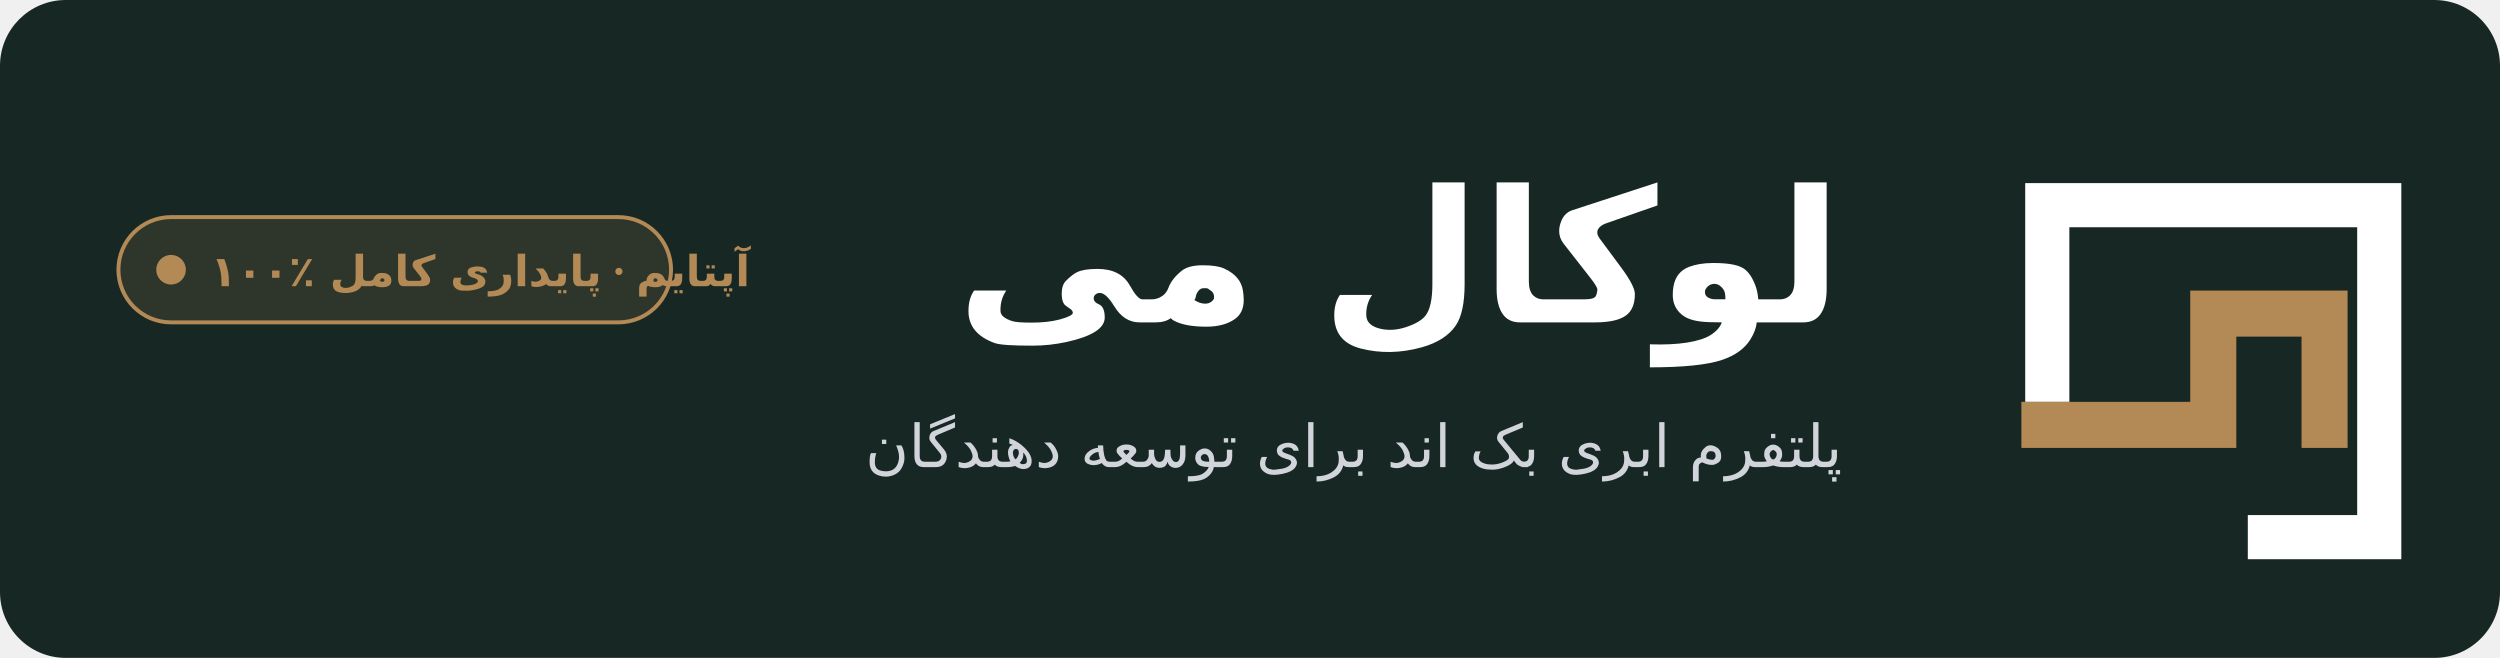
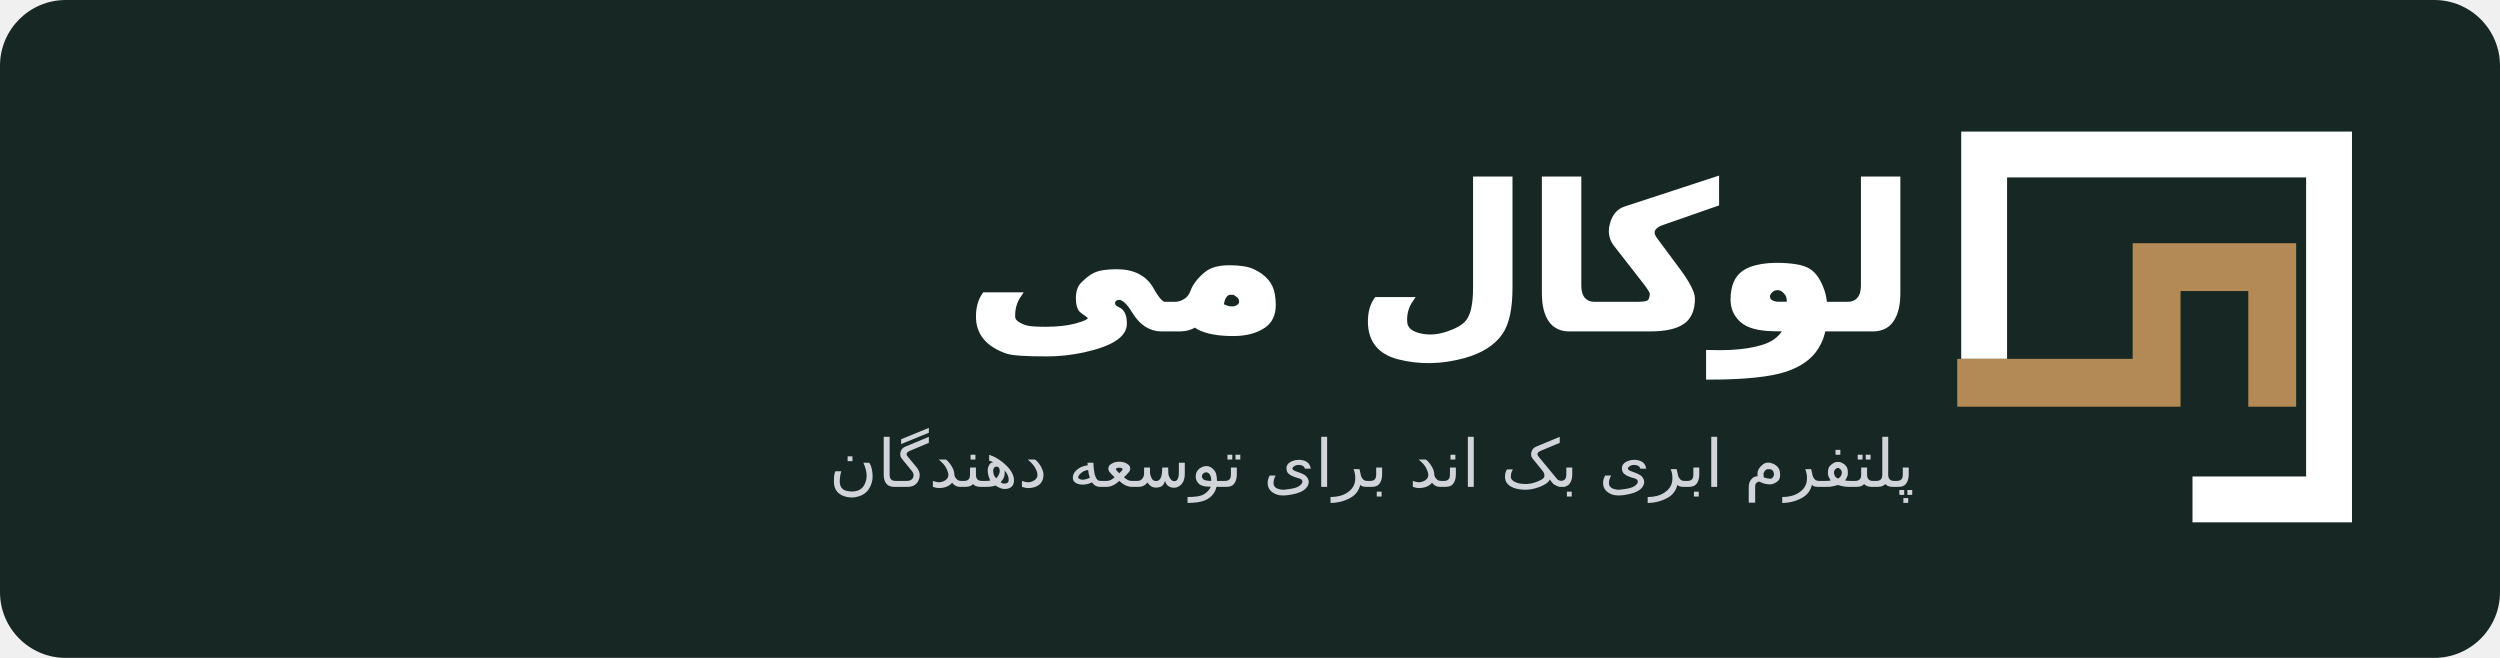
<svg xmlns="http://www.w3.org/2000/svg" viewBox="0 0 760 200" width="100%" height="100%" dir="rtl">
  <defs>
    <style>
      .brand-title {
        font-family: 'Vazirmatn', -apple-system, BlinkMacSystemFont, 'Segoe UI', Roboto, sans-serif;
-         font-size: 56px;
+         font-size: 60px;
        font-weight: 900;
        fill: #ffffff;
+         stroke: #ffffff;
+         stroke-width: 1.5px;
        text-anchor: end;
      }
      .brand-sub {
        font-family: 'Vazirmatn', -apple-system, BlinkMacSystemFont, 'Segoe UI', Roboto, sans-serif;
-         font-size: 18px;
+         font-size: 20px;
        font-weight: 500;
        fill: #d1d5db;
        text-anchor: end;
      }
-       .badge-text {
-         font-family: 'Vazirmatn', -apple-system, sans-serif;
-         font-size: 13px;
-         font-weight: 700;
-         fill: #b38a55;
-       }
    </style>
  </defs>
  <rect width="760" height="200" fill="#172824" rx="20" />
-   <g transform="translate(590, 30)">
-     <rect width="140" height="140" rx="24" fill="#172824" />
-     <g transform="scale(1.16667)">
-       <polygon points="22,79 22,22 120,22 120,120 80,120 80,108.5 108.5,108.5 108.5,33.5 33.5,33.5 33.5,79" fill="#ffffff" />
-       <polygon points="21,79 65,79 65,50 106,50 106,91 94,91 94,62 77,62 77,91 21,91" fill="#b38a55" />
-     </g>
+   <g>
+     <polygon points="596.21,109.09 596.21,40.0 715.0,40.0 715.0,158.79 666.52,158.79 666.52,144.85 701.06,144.85 701.06,53.94 610.15,53.94 610.15,109.09" fill="#ffffff" />
+     <polygon points="595.0,109.09 648.33,109.09 648.33,73.94 698.03,73.94 698.03,123.64 683.48,123.64 683.48,88.48 662.88,88.48 662.88,123.64 595.0,123.64" fill="#b38a55" />
  </g>
  <g>
-     <text x="560" y="98" class="brand-title">لوکال می</text>
-     <text x="560" y="142" class="brand-sub">پلتفرم ابری بک اند برای توسعه دهندگان</text>
-     <rect x="36" y="66" width="168" height="32" rx="16" fill="rgba(179, 138, 85, 0.15)" stroke="#b38a55" stroke-width="1.2" />
-     <circle cx="52" cy="82" r="4.5" fill="#b38a55" />
-     <text x="64" y="87" class="badge-text">۱۰۰٪ آپتایم · پایداری کامل</text>
+     <text x="582" y="100" class="brand-title">لوکال می</text>
+     <text x="582" y="148" class="brand-sub">پلتفرم ابری بک اند برای توسعه دهندگان</text>
  </g>
</svg>
